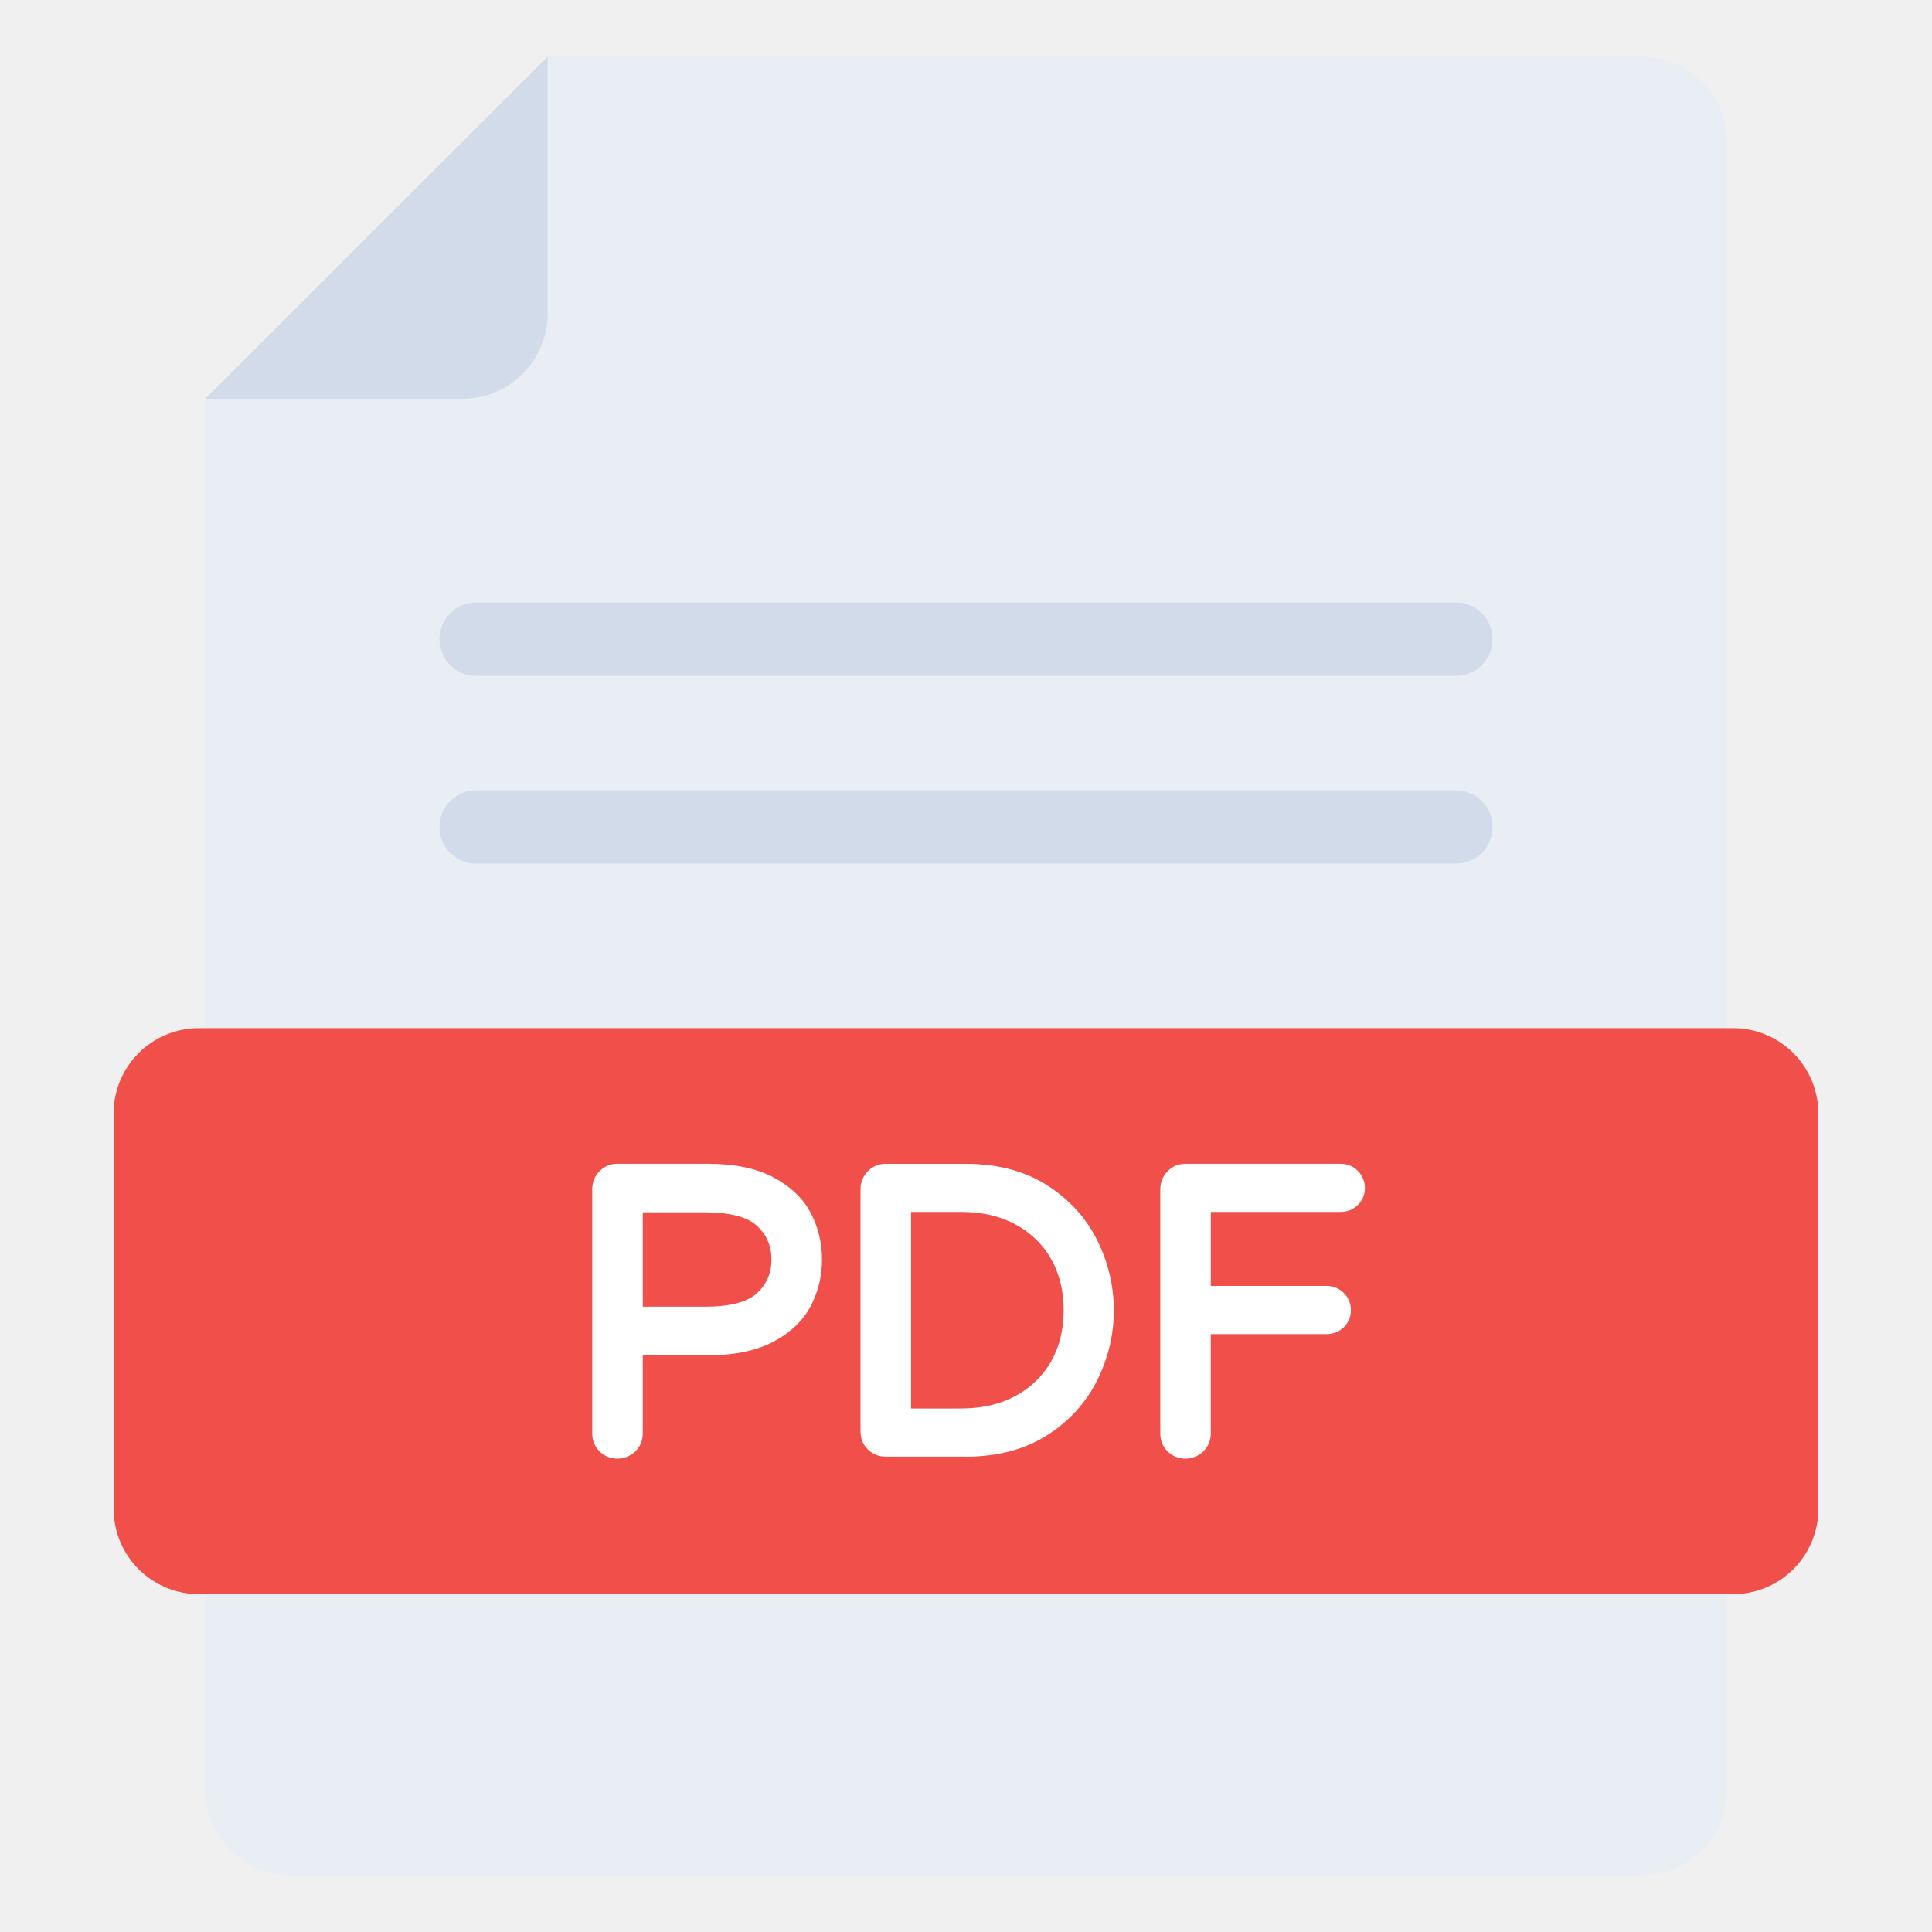
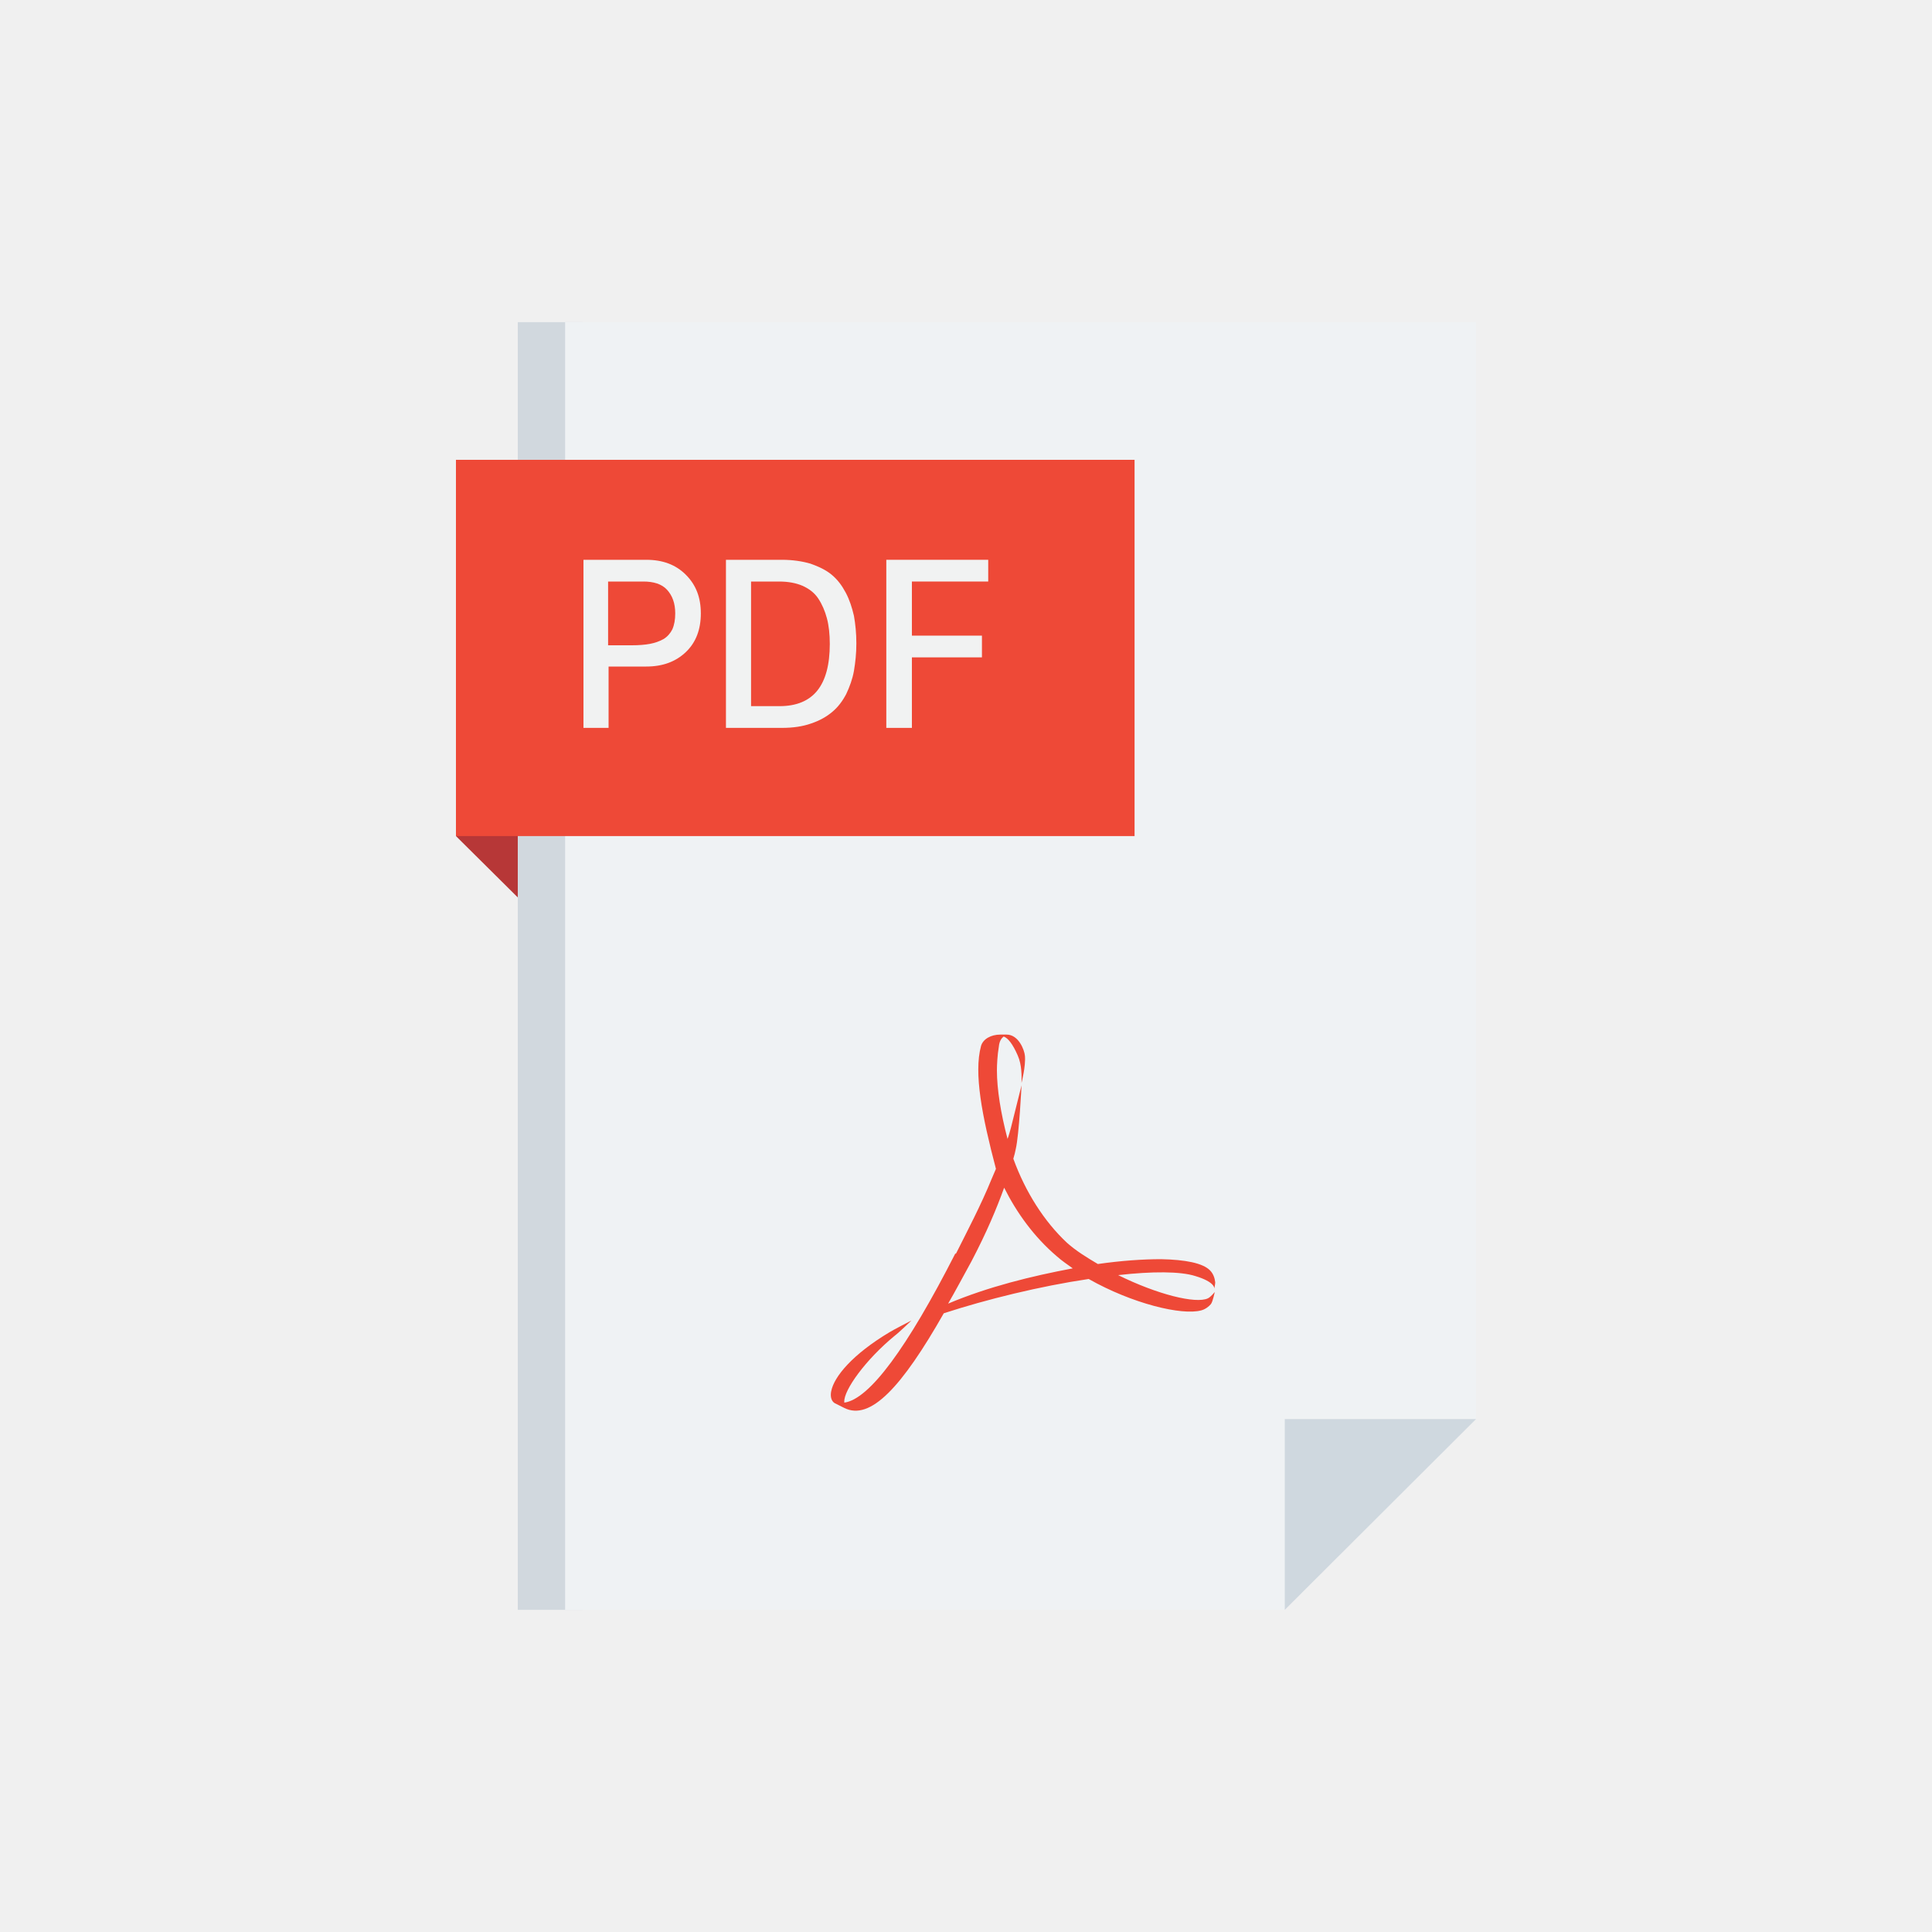
- <svg xmlns="http://www.w3.org/2000/svg" id="Layer_1" enable-background="new 0 0 68 68" height="512" viewBox="0 0 68 68" width="512">
-   <g>
-     <g>
-       <g>
-         <g>
-           <path d="m60.775 4.995v58.01c0 1.657-1.343 3-3 3h-47.55c-1.657 0-3-1.343-3-3v-48.97h9.05c1.657 0 3-1.343 3-3v-9.04h38.5c1.657 0 3 1.343 3 3z" fill="#e9edf4" />
-         </g>
-       </g>
-       <g>
-         <g>
-           <path d="m7.225 14.035h9.05c1.657 0 3-1.343 3-3v-9.04z" fill="#d2dbea" />
-         </g>
-       </g>
-     </g>
-     <g>
-       <g>
-         <path d="m64 39.188v13.92c0 1.657-1.343 3-3 3h-54c-1.657 0-3-1.343-3-3v-13.92c0-1.657 1.343-3 3-3h54c1.657 0 3 1.343 3 3z" fill="#f14f4a" />
-       </g>
-     </g>
-     <g>
-       <g>
-         <g>
-           <path d="m52.533 22.497c0 .718-.572 1.29-1.29 1.29h-34.486c-.708 0-1.29-.572-1.29-1.29 0-.718.582-1.29 1.29-1.29h34.486c.718 0 1.29.572 1.29 1.29z" fill="#d2dbea" />
-         </g>
-       </g>
-       <g>
-         <g>
-           <path d="m52.533 29.107c0 .718-.572 1.29-1.29 1.29h-34.486c-.708 0-1.29-.572-1.29-1.29 0-.718.582-1.29 1.29-1.29h34.486c.718 0 1.29.572 1.29 1.29z" fill="#d2dbea" />
-         </g>
-       </g>
-     </g>
-     <g fill="#fff">
-       <g>
-         <path d="m21.278 50.907c-.122-.122-.183-.271-.183-.45v-8.599c0-.178.061-.33.183-.457.121-.126.271-.189.449-.189h3.203c.89 0 1.616.15 2.178.449.562.3.965.684 1.209 1.152.243.468.365.974.365 1.517 0 .543-.122 1.049-.365 1.518-.244.469-.646.853-1.209 1.152-.562.3-1.288.449-2.178.449h-2.557v3.007c0 .178-.063.328-.189.45-.127.122-.279.183-.457.183s-.328-.061-.449-.183zm3.526-4.665c.955 0 1.627-.183 2.016-.548.389-.366.583-.82.583-1.363 0-.543-.194-.998-.583-1.363-.389-.365-1.061-.548-2.016-.548h-2.431v3.822h2.431z" />
-         <path d="m21.727 51.339c-.242 0-.459-.088-.626-.256-.17-.169-.256-.38-.256-.626v-8.599c0-.245.085-.457.253-.63.166-.173.384-.266.629-.266h3.203c.928 0 1.699.161 2.295.479.604.322 1.046.745 1.313 1.257.261.503.394 1.052.394 1.633s-.133 1.13-.394 1.633c-.267.512-.709.936-1.313 1.258-.595.317-1.366.479-2.295.479h-2.307v2.757c0 .244-.092.462-.266.629-.176.168-.388.253-.631.253zm0-9.877c-.11 0-.195.036-.269.112-.077.08-.113.17-.113.284v8.599c0 .112.034.199.109.272v.001c.15.15.396.149.557-.004.076-.074.112-.159.112-.269v-3.257h2.807c.846 0 1.538-.141 2.06-.42.515-.274.886-.626 1.105-1.047.224-.43.337-.902.337-1.402 0-.5-.113-.971-.337-1.402-.22-.421-.592-.773-1.104-1.047-.523-.279-1.216-.42-2.061-.42h-3.203zm3.077 5.03h-2.681v-4.322h2.681c1.03 0 1.746.201 2.187.616.439.413.662.933.662 1.545s-.223 1.132-.662 1.545c-.44.415-1.156.616-2.187.616zm-2.181-.5h2.181c.885 0 1.506-.162 1.845-.48.339-.319.504-.706.504-1.181s-.165-.862-.504-1.181c-.339-.318-.96-.48-1.845-.48h-2.181z" />
-       </g>
-       <g>
-         <path d="m30.72 50.836c-.122-.122-.183-.271-.183-.45v-8.528c0-.178.061-.33.183-.457.121-.126.271-.189.449-.189h2.824c1.067 0 1.974.236 2.719.709.744.473 1.304 1.084 1.679 1.833.374.75.562 1.536.562 2.36s-.188 1.611-.562 2.36c-.375.75-.935 1.36-1.679 1.833-.745.473-1.651.709-2.719.709h-2.824c-.178-0-.328-.061-.449-.183zm3.119-1.012c.768 0 1.441-.157 2.022-.471.581-.313 1.03-.749 1.349-1.307.318-.557.479-1.201.479-1.932s-.16-1.375-.479-1.932c-.318-.557-.768-.993-1.349-1.307-.581-.313-1.255-.471-2.022-.471h-2.023v7.418h2.023z" />
-         <path d="m33.993 51.269h-2.824c-.242 0-.459-.088-.626-.256-.17-.169-.256-.38-.256-.626v-8.528c0-.245.085-.457.253-.63.166-.173.384-.266.629-.266h2.824c1.111 0 2.07.252 2.853.749.78.496 1.375 1.146 1.769 1.933.39.782.588 1.613.588 2.472s-.198 1.69-.588 2.472c-.394.787-.988 1.437-1.769 1.933-.782.497-1.741.749-2.853.749zm-2.824-9.807c-.11 0-.195.036-.269.112-.077.08-.113.17-.113.284v8.528c0 .112.034.198.109.272v.001c.074.074.161.109.272.109h2.824c1.015 0 1.884-.226 2.585-.67.702-.446 1.236-1.03 1.589-1.734.355-.711.535-1.468.535-2.249s-.18-1.537-.535-2.249c-.353-.705-.887-1.288-1.589-1.734-.701-.445-1.57-.67-2.585-.67h-2.824zm2.67 8.612h-2.273v-7.918h2.273c.805 0 1.525.168 2.142.5.619.335 1.106.807 1.446 1.403.34.594.512 1.286.512 2.056s-.172 1.462-.512 2.056c-.34.596-.827 1.068-1.446 1.403-.615.332-1.336.5-2.142.5zm-1.773-.5h1.773c.722 0 1.362-.148 1.903-.44.536-.29.957-.697 1.251-1.211.295-.518.445-1.125.445-1.808s-.15-1.29-.445-1.808c-.294-.514-.715-.921-1.251-1.211-.542-.292-1.183-.44-1.903-.44h-1.773z" />
-       </g>
-       <g>
-         <path d="m41.271 50.907c-.122-.122-.183-.271-.183-.45v-8.599c0-.178.061-.33.183-.457.121-.126.271-.189.449-.189h5.466c.168 0 .311.059.428.175.117.117.176.26.176.429s-.059.309-.176.421-.26.168-.428.168h-4.819v3.105h4.327c.169 0 .312.059.429.176.117.117.176.26.176.429 0 .168-.059.309-.176.421s-.26.168-.429.168h-4.327v3.751c0 .178-.063.328-.189.45-.127.122-.279.183-.457.183s-.328-.061-.449-.183z" />
-         <path d="m41.721 51.339c-.242 0-.459-.088-.626-.256-.17-.169-.256-.38-.256-.626v-8.599c0-.245.085-.457.253-.63.166-.173.384-.266.629-.266h5.466c.235 0 .438.083.604.248.163.164.249.373.249.606 0 .235-.088.443-.253.602-.165.158-.367.238-.601.238h-4.569v2.605h4.077c.236 0 .439.083.605.249.165.166.249.37.249.606 0 .235-.088.443-.253.602-.165.158-.367.238-.602.238h-4.077v3.501c0 .244-.092.462-.266.629-.176.168-.388.253-.631.253zm0-9.877c-.11 0-.195.036-.269.112-.077.08-.113.17-.113.284v8.599c0 .112.034.199.109.272v.001c.15.15.396.149.557-.004.076-.074.112-.159.112-.269v-4.001h4.577c.104 0 .186-.031.256-.099.067-.064.099-.141.099-.241 0-.102-.032-.182-.103-.252s-.15-.103-.252-.103h-4.577v-3.605h5.069c.104 0 .185-.031.255-.099.067-.064.099-.141.099-.241 0-.102-.032-.182-.103-.252-.07-.069-.149-.102-.251-.102h-5.466z" />
-       </g>
+ <svg xmlns="http://www.w3.org/2000/svg" clip-rule="evenodd" fill-rule="evenodd" height="512" image-rendering="optimizeQuality" shape-rendering="geometricPrecision" text-rendering="geometricPrecision" viewBox="0 0 4000 4000" width="512">
+   <g id="Layer_x0020_1" fill-rule="nonzero">
+     <path d="m1206 3333h-134v-2666h134z" fill="#d1d8de" />
+     <path d="m2660 3333h-1490v-2666h1886v2271z" fill="#eff2f4" />
+     <path d="m944 1731v-779l128 126v780z" fill="#b73737" />
+     <path d="m2660 2938h396l-396 395z" fill="#cfd8df" />
+     <path d="m944 1731v-779h1405v779z" fill="#ee4937" />
+     <path d="m1979 2596c24-48 52-101 74-155l9-21c-29-110-46-198-31-254 4-15 21-24 40-24h11 2c25 0 37 32 38 44 2 21-7 56-7 56 0-14 1-37-8-57-10-23-20-36-29-39-4 3-9 9-10 21-3 17-4 38-4 49 0 39 8 89 22 142 3-8 5-16 7-23 3-12 22-88 22-88s-5 102-12 132c-1 6-3 13-5 20 25 69 64 130 111 174 19 17 42 31 64 44 49-7 93-10 131-10 50 1 86 8 101 23 7 7 10 16 11 25 0 4-2 12-2 15 1-3 1-16-39-28-31-10-90-10-160-2 81 40 161 60 186 48 6-3 14-13 14-13s-4 20-8 25-12 11-20 13c-40 11-143-14-233-65-101 15-211 42-300 71-87 153-152 223-206 196l-20-10c-8-5-9-16-7-25 6-30 44-76 121-122 8-5 45-24 45-24s-27 26-34 31c-61 50-106 113-105 137v2c52-7 130-113 230-309zm32 16c-17 31-33 61-48 87 83-35 173-57 258-73-11-8-23-16-33-25-47-40-83-90-109-142-16 44-36 92-68 153z" fill="#ee4937" />
+     <g fill="#f1f2f2">
+       <path d="m1207 1159h131c34 0 61 10 82 31s31 47 31 80-10 60-31 80-48 30-82 30h-78v127h-52v-348zm52 45v132h49c15 0 27-1 38-3 10-2 19-5 28-10 8-5 14-12 18-20 4-9 6-20 6-33 0-21-6-37-17-49s-28-17-49-17h-72z" />
+       <path d="m1503 1159h116c22 0 42 3 59 8 17 6 32 13 44 23s21 22 29 37 13 31 17 48c3 17 5 36 5 57s-2 39-5 57c-3 17-9 33-16 48-8 15-17 27-29 37s-26 18-44 24c-17 6-37 9-60 9h-116zm52 45v258h59c35 0 61-11 78-32s26-53 26-97c0-20-2-38-6-53s-10-29-18-41-19-20-32-26c-14-6-30-9-49-9h-59z" />
+       <path d="m1888 1507h-53v-348h211v45h-158v112h145v45h-145z" />
    </g>
  </g>
</svg>
